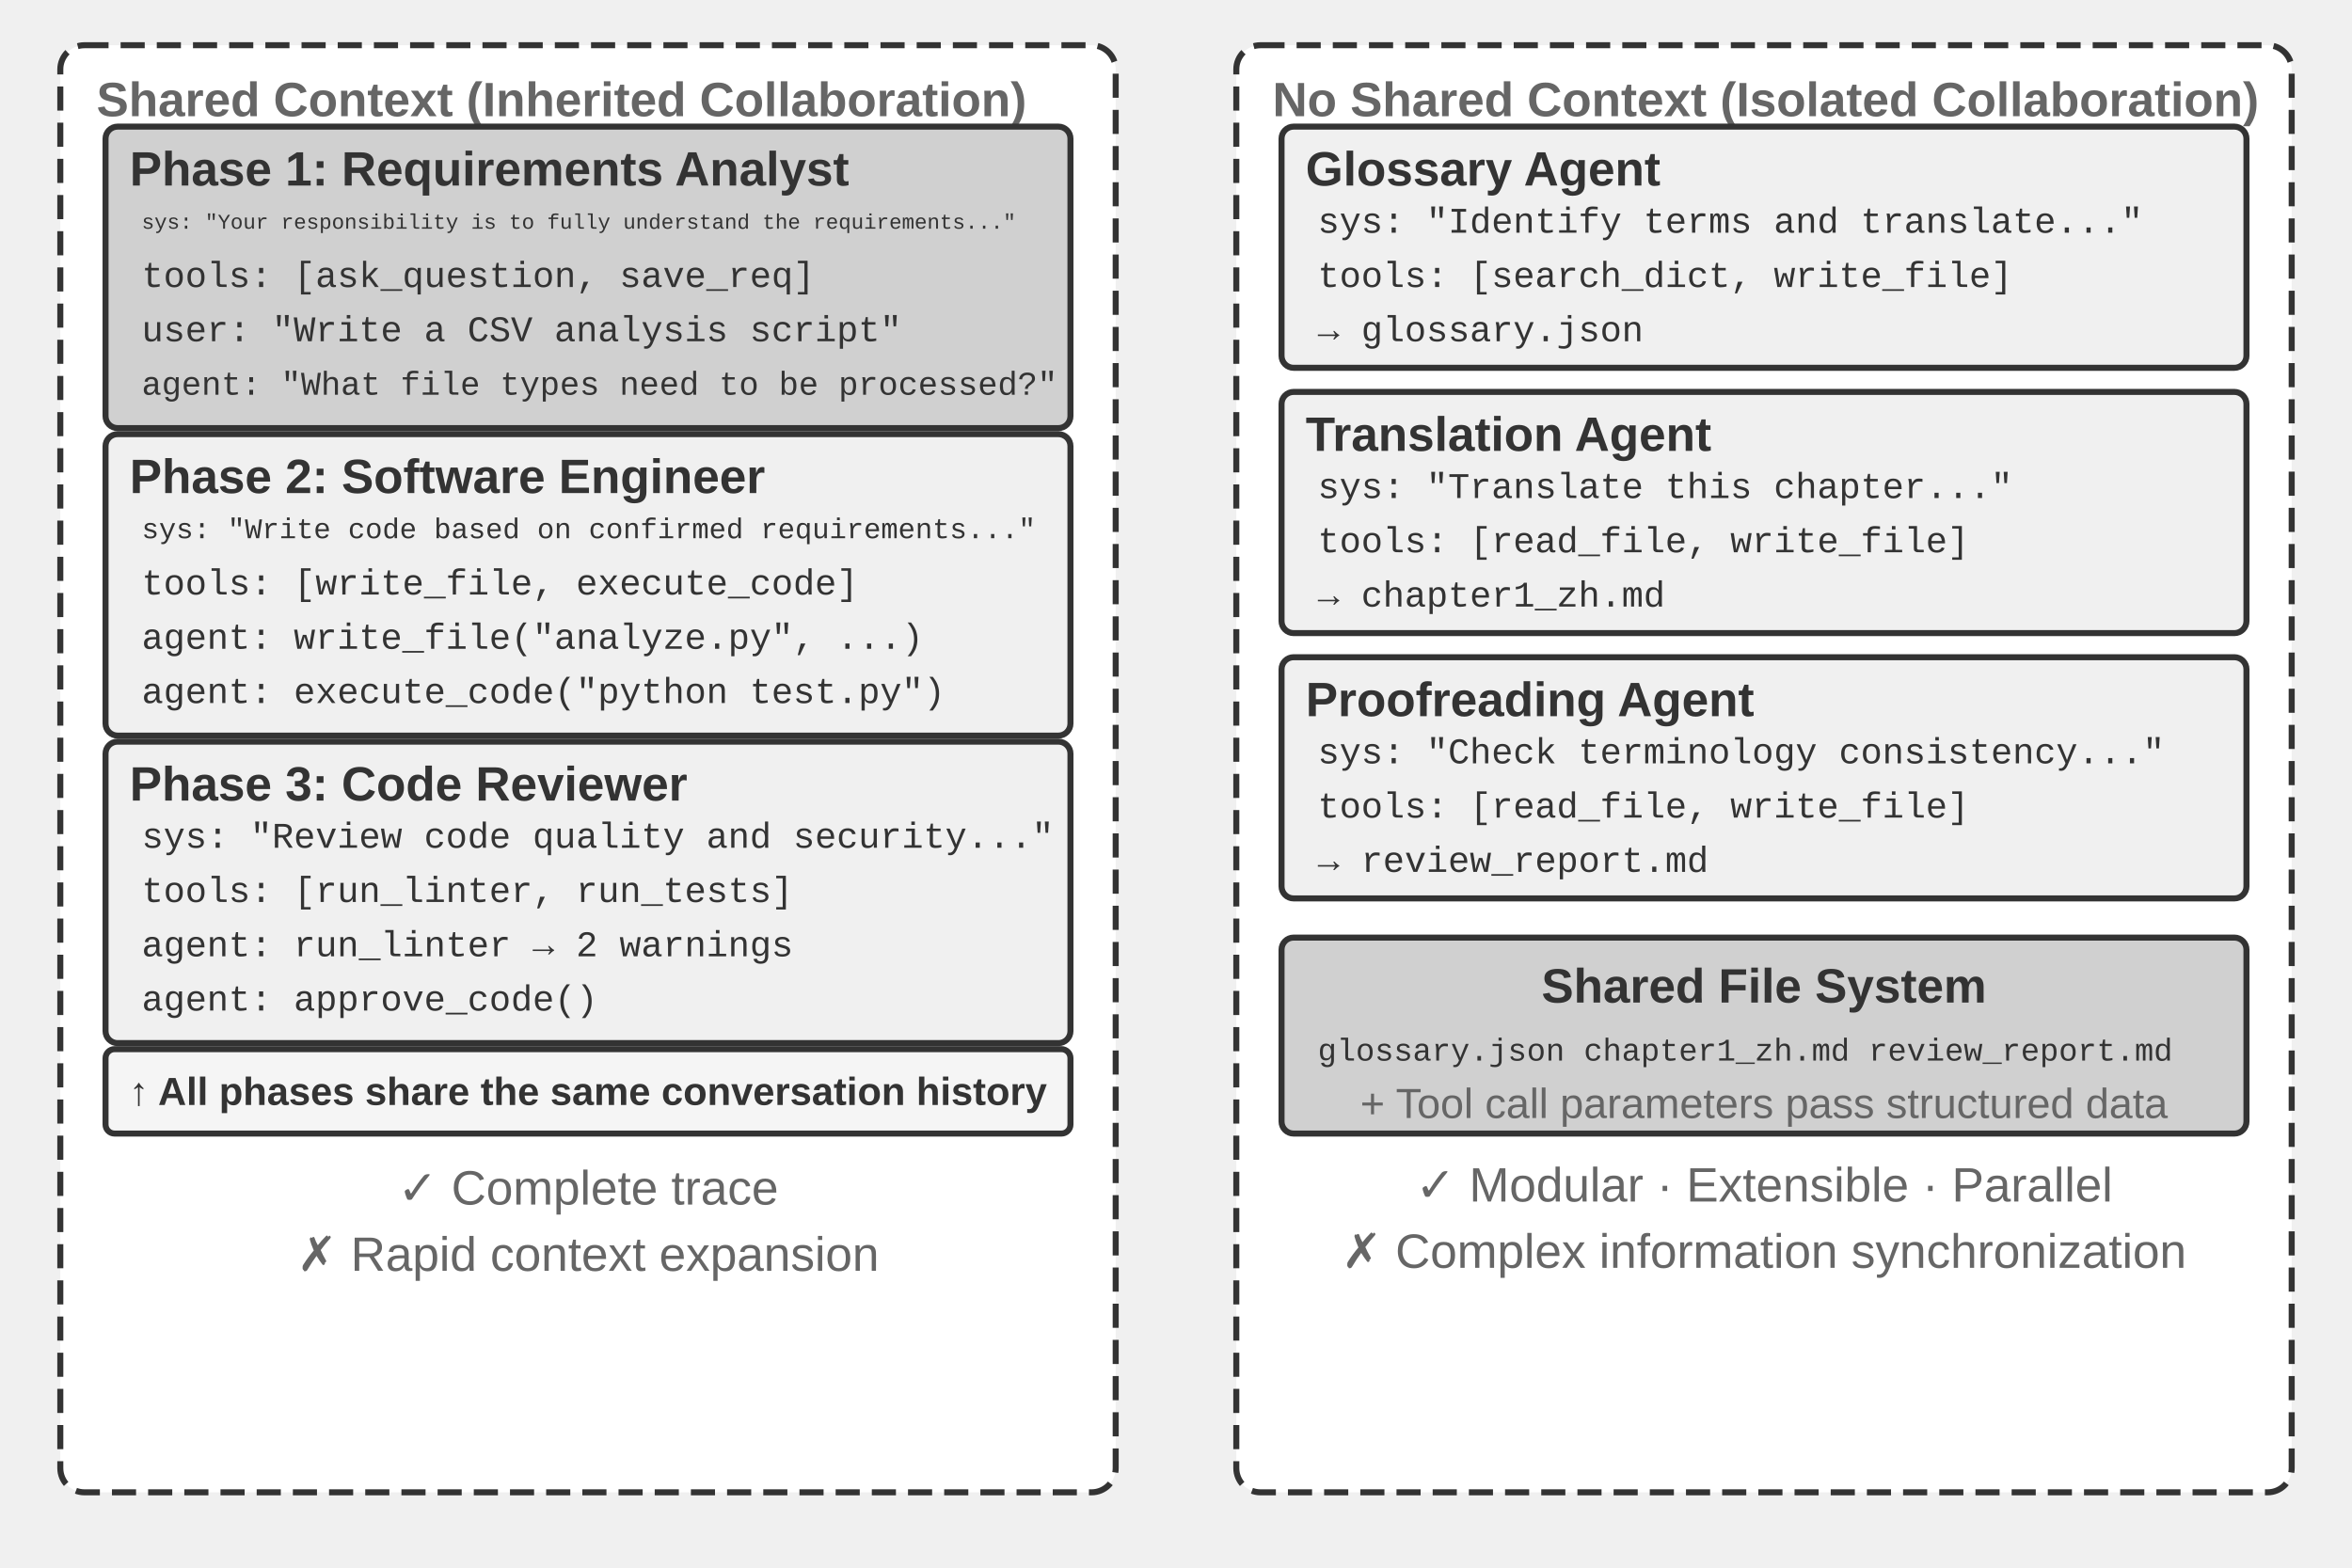
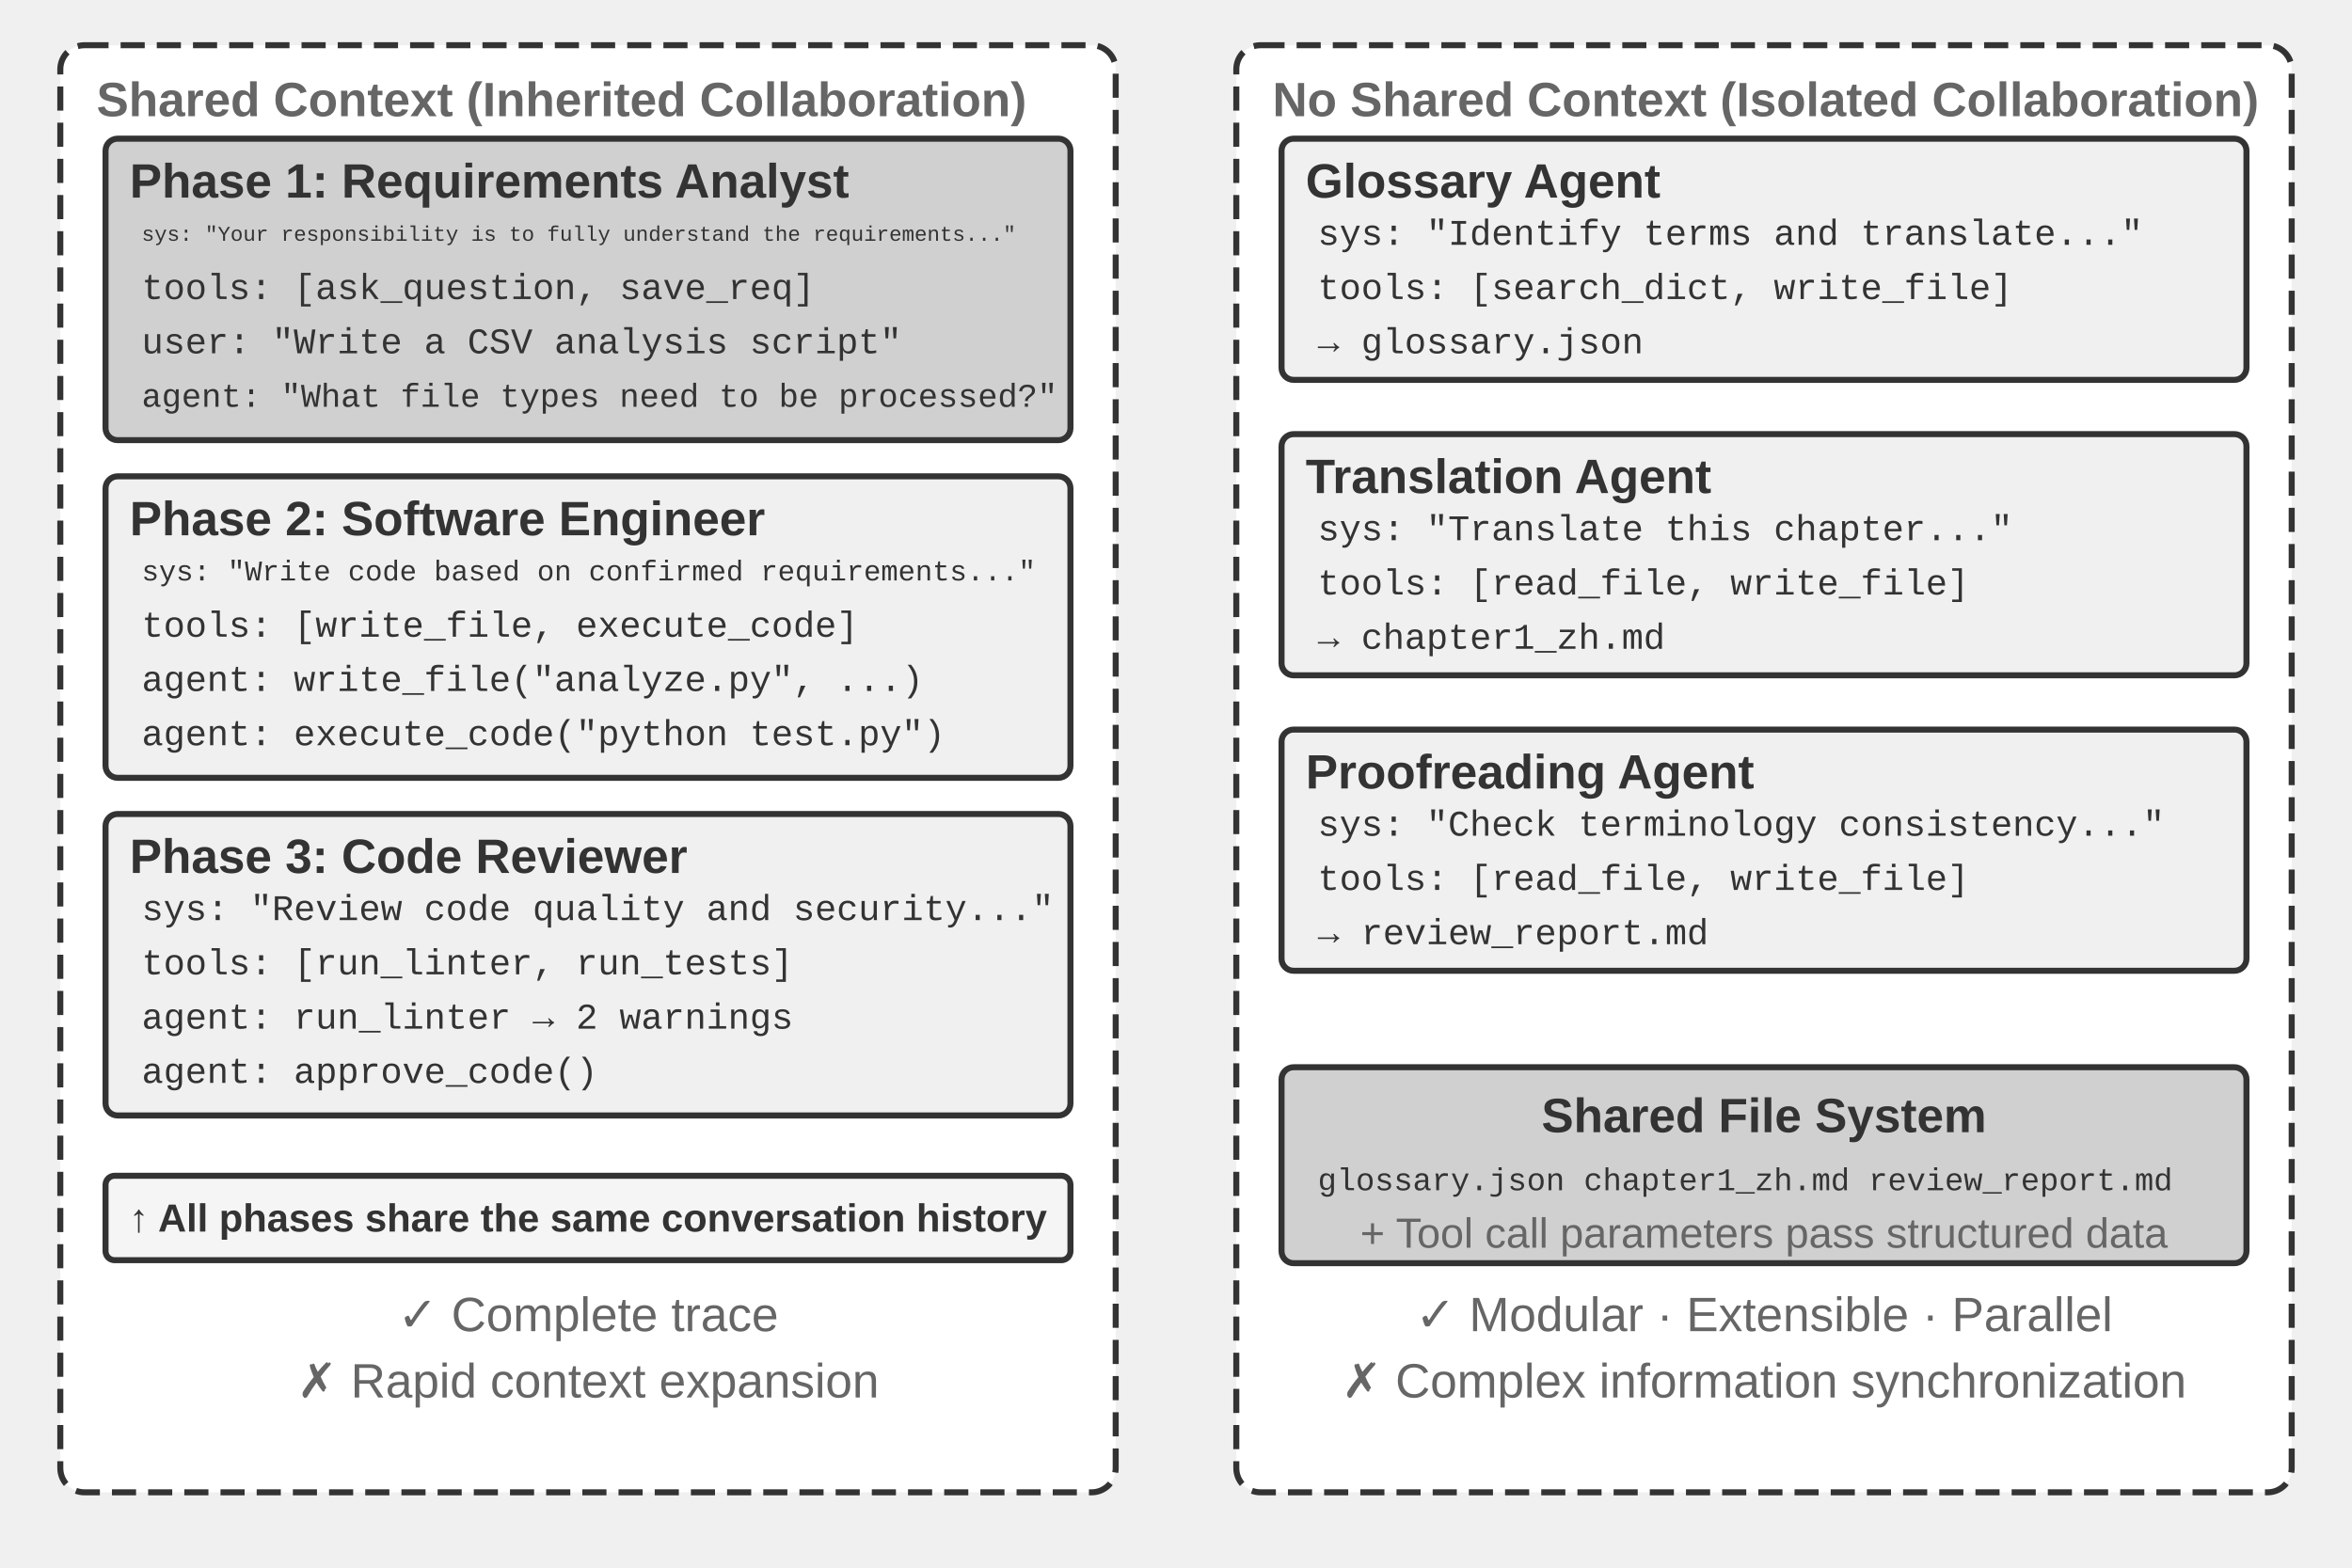
<svg xmlns="http://www.w3.org/2000/svg" viewBox="0 40 780 520" width="780" height="520" style="background:#ffffff">
  <defs>
    <marker id="ah" markerWidth="12" markerHeight="8" refX="12" refY="4" orient="auto">
      <polygon points="0 0, 12 4, 0 8" fill="#333333" />
    </marker>
    <marker id="ah-light" markerWidth="12" markerHeight="8" refX="12" refY="4" orient="auto">
      <polygon points="0 0, 12 4, 0 8" fill="#999999" />
    </marker>
  </defs>
  <rect x="20" y="55" width="350" height="480" rx="8" fill="#ffffff" stroke="#333333" stroke-width="2" stroke-dasharray="8,4" />
  <text x="32" y="73" font-family="Arial, 'Helvetica Neue', Helvetica, 'PingFang SC', 'Microsoft YaHei', sans-serif" font-size="16" fill="#666666" text-anchor="start" dominant-baseline="central" font-weight="bold">Shared Context (Inherited Collaboration)</text>
-   <rect x="35" y="82" width="320" height="100" rx="4" fill="#d0d0d0" stroke="#333333" stroke-width="2" />
-   <text x="43" y="96" font-family="Arial, 'Helvetica Neue', Helvetica, 'PingFang SC', 'Microsoft YaHei', sans-serif" font-size="16" fill="#333333" text-anchor="start" dominant-baseline="central" font-weight="bold">Phase 1: Requirements Analyst</text>
-   <text x="47" y="114" font-family="'Courier New', Courier, monospace" font-size="7" fill="#333333" text-anchor="start" dominant-baseline="central">sys: "Your responsibility is to fully understand the requirements..."</text>
-   <text x="47" y="132" font-family="'Courier New', Courier, monospace" font-size="12" fill="#333333" text-anchor="start" dominant-baseline="central">tools: [ask_question, save_req]</text>
-   <text x="47" y="150" font-family="'Courier New', Courier, monospace" font-size="12" fill="#333333" text-anchor="start" dominant-baseline="central">user: "Write a CSV analysis script"</text>
-   <text x="47" y="168" font-family="'Courier New', Courier, monospace" font-size="11" fill="#333333" text-anchor="start" dominant-baseline="central">agent: "What file types need to be processed?"</text>
-   <rect x="35" y="184" width="320" height="100" rx="4" fill="#f0f0f0" stroke="#333333" stroke-width="2" />
-   <text x="43" y="198" font-family="Arial, 'Helvetica Neue', Helvetica, 'PingFang SC', 'Microsoft YaHei', sans-serif" font-size="16" fill="#333333" text-anchor="start" dominant-baseline="central" font-weight="bold">Phase 2: Software Engineer</text>
-   <text x="47" y="216" font-family="'Courier New', Courier, monospace" font-size="9.5" fill="#333333" text-anchor="start" dominant-baseline="central">sys: "Write code based on confirmed requirements..."</text>
-   <text x="47" y="234" font-family="'Courier New', Courier, monospace" font-size="12" fill="#333333" text-anchor="start" dominant-baseline="central">tools: [write_file, execute_code]</text>
-   <text x="47" y="252" font-family="'Courier New', Courier, monospace" font-size="12" fill="#333333" text-anchor="start" dominant-baseline="central">agent: write_file("analyze.py", ...)</text>
-   <text x="47" y="270" font-family="'Courier New', Courier, monospace" font-size="12" fill="#333333" text-anchor="start" dominant-baseline="central">agent: execute_code("python test.py")</text>
-   <rect x="35" y="286" width="320" height="100" rx="4" fill="#f0f0f0" stroke="#333333" stroke-width="2" />
-   <text x="43" y="300" font-family="Arial, 'Helvetica Neue', Helvetica, 'PingFang SC', 'Microsoft YaHei', sans-serif" font-size="16" fill="#333333" text-anchor="start" dominant-baseline="central" font-weight="bold">Phase 3: Code Reviewer</text>
-   <text x="47" y="318" font-family="'Courier New', Courier, monospace" font-size="12" fill="#333333" text-anchor="start" dominant-baseline="central">sys: "Review code quality and security..."</text>
-   <text x="47" y="336" font-family="'Courier New', Courier, monospace" font-size="12" fill="#333333" text-anchor="start" dominant-baseline="central">tools: [run_linter, run_tests]</text>
-   <text x="47" y="354" font-family="'Courier New', Courier, monospace" font-size="12" fill="#333333" text-anchor="start" dominant-baseline="central">agent: run_linter → 2 warnings</text>
-   <text x="47" y="372" font-family="'Courier New', Courier, monospace" font-size="12" fill="#333333" text-anchor="start" dominant-baseline="central">agent: approve_code()</text>
-   <rect x="35" y="388" width="320" height="28" rx="3" fill="#f5f5f5" stroke="#333333" stroke-width="2" />
-   <text x="195" y="402" font-family="Arial, 'Helvetica Neue', Helvetica, 'PingFang SC', 'Microsoft YaHei', sans-serif" font-size="13" fill="#333333" text-anchor="middle" dominant-baseline="central" font-weight="bold">↑ All phases share the same conversation history</text>
-   <text x="195" y="434" font-family="Arial, 'Helvetica Neue', Helvetica, 'PingFang SC', 'Microsoft YaHei', sans-serif" font-size="16" fill="#666666" text-anchor="middle" dominant-baseline="central" font-weight="normal">✓ Complete trace</text>
-   <text x="195" y="456" font-family="Arial, 'Helvetica Neue', Helvetica, 'PingFang SC', 'Microsoft YaHei', sans-serif" font-size="16" fill="#666666" text-anchor="middle" dominant-baseline="central" font-weight="normal">✗ Rapid context expansion</text>
+   <g transform="translate(0 4)">
+     <rect x="35" y="82" width="320" height="100" rx="4" fill="#d0d0d0" stroke="#333333" stroke-width="2" />
+     <text x="43" y="96" font-family="Arial, 'Helvetica Neue', Helvetica, 'PingFang SC', 'Microsoft YaHei', sans-serif" font-size="16" fill="#333333" text-anchor="start" dominant-baseline="central" font-weight="bold">Phase 1: Requirements Analyst</text>
+     <text x="47" y="114" font-family="'Courier New', Courier, monospace" font-size="7" fill="#333333" text-anchor="start" dominant-baseline="central">sys: "Your responsibility is to fully understand the requirements..."</text>
+     <text x="47" y="132" font-family="'Courier New', Courier, monospace" font-size="12" fill="#333333" text-anchor="start" dominant-baseline="central">tools: [ask_question, save_req]</text>
+     <text x="47" y="150" font-family="'Courier New', Courier, monospace" font-size="12" fill="#333333" text-anchor="start" dominant-baseline="central">user: "Write a CSV analysis script"</text>
+     <text x="47" y="168" font-family="'Courier New', Courier, monospace" font-size="11" fill="#333333" text-anchor="start" dominant-baseline="central">agent: "What file types need to be processed?"</text>
+     <g transform="translate(0 10)">
+       <rect x="35" y="184" width="320" height="100" rx="4" fill="#f0f0f0" stroke="#333333" stroke-width="2" />
+       <text x="43" y="198" font-family="Arial, 'Helvetica Neue', Helvetica, 'PingFang SC', 'Microsoft YaHei', sans-serif" font-size="16" fill="#333333" text-anchor="start" dominant-baseline="central" font-weight="bold">Phase 2: Software Engineer</text>
+       <text x="47" y="216" font-family="'Courier New', Courier, monospace" font-size="9.5" fill="#333333" text-anchor="start" dominant-baseline="central">sys: "Write code based on confirmed requirements..."</text>
+       <text x="47" y="234" font-family="'Courier New', Courier, monospace" font-size="12" fill="#333333" text-anchor="start" dominant-baseline="central">tools: [write_file, execute_code]</text>
+       <text x="47" y="252" font-family="'Courier New', Courier, monospace" font-size="12" fill="#333333" text-anchor="start" dominant-baseline="central">agent: write_file("analyze.py", ...)</text>
+       <text x="47" y="270" font-family="'Courier New', Courier, monospace" font-size="12" fill="#333333" text-anchor="start" dominant-baseline="central">agent: execute_code("python test.py")</text>
+     </g>
+     <g transform="translate(0 20)">
+       <rect x="35" y="286" width="320" height="100" rx="4" fill="#f0f0f0" stroke="#333333" stroke-width="2" />
+       <text x="43" y="300" font-family="Arial, 'Helvetica Neue', Helvetica, 'PingFang SC', 'Microsoft YaHei', sans-serif" font-size="16" fill="#333333" text-anchor="start" dominant-baseline="central" font-weight="bold">Phase 3: Code Reviewer</text>
+       <text x="47" y="318" font-family="'Courier New', Courier, monospace" font-size="12" fill="#333333" text-anchor="start" dominant-baseline="central">sys: "Review code quality and security..."</text>
+       <text x="47" y="336" font-family="'Courier New', Courier, monospace" font-size="12" fill="#333333" text-anchor="start" dominant-baseline="central">tools: [run_linter, run_tests]</text>
+       <text x="47" y="354" font-family="'Courier New', Courier, monospace" font-size="12" fill="#333333" text-anchor="start" dominant-baseline="central">agent: run_linter → 2 warnings</text>
+       <text x="47" y="372" font-family="'Courier New', Courier, monospace" font-size="12" fill="#333333" text-anchor="start" dominant-baseline="central">agent: approve_code()</text>
+     </g>
+     <g transform="translate(0 38)">
+       <rect x="35" y="388" width="320" height="28" rx="3" fill="#f5f5f5" stroke="#333333" stroke-width="2" />
+       <text x="195" y="402" font-family="Arial, 'Helvetica Neue', Helvetica, 'PingFang SC', 'Microsoft YaHei', sans-serif" font-size="13" fill="#333333" text-anchor="middle" dominant-baseline="central" font-weight="bold">↑ All phases share the same conversation history</text>
+       <text x="195" y="434" font-family="Arial, 'Helvetica Neue', Helvetica, 'PingFang SC', 'Microsoft YaHei', sans-serif" font-size="16" fill="#666666" text-anchor="middle" dominant-baseline="central" font-weight="normal">✓ Complete trace</text>
+       <text x="195" y="456" font-family="Arial, 'Helvetica Neue', Helvetica, 'PingFang SC', 'Microsoft YaHei', sans-serif" font-size="16" fill="#666666" text-anchor="middle" dominant-baseline="central" font-weight="normal">✗ Rapid context expansion</text>
+     </g>
+   </g>
  <rect x="410" y="55" width="350" height="480" rx="8" fill="#ffffff" stroke="#333333" stroke-width="2" stroke-dasharray="8,4" />
  <text x="422" y="73" font-family="Arial, 'Helvetica Neue', Helvetica, 'PingFang SC', 'Microsoft YaHei', sans-serif" font-size="16" fill="#666666" text-anchor="start" dominant-baseline="central" font-weight="bold">No Shared Context (Isolated Collaboration)</text>
-   <rect x="425" y="82" width="320" height="80" rx="4" fill="#f0f0f0" stroke="#333333" stroke-width="2" />
-   <text x="433" y="96" font-family="Arial, 'Helvetica Neue', Helvetica, 'PingFang SC', 'Microsoft YaHei', sans-serif" font-size="16" fill="#333333" text-anchor="start" dominant-baseline="central" font-weight="bold">Glossary Agent</text>
-   <text x="437" y="114" font-family="'Courier New', Courier, monospace" font-size="12" fill="#333333" text-anchor="start" dominant-baseline="central">sys: "Identify terms and translate..."</text>
-   <text x="437" y="132" font-family="'Courier New', Courier, monospace" font-size="12" fill="#333333" text-anchor="start" dominant-baseline="central">tools: [search_dict, write_file]</text>
-   <text x="437" y="150" font-family="'Courier New', Courier, monospace" font-size="12" fill="#333333" text-anchor="start" dominant-baseline="central">→ glossary.json</text>
-   <rect x="425" y="170" width="320" height="80" rx="4" fill="#f0f0f0" stroke="#333333" stroke-width="2" />
-   <text x="433" y="184" font-family="Arial, 'Helvetica Neue', Helvetica, 'PingFang SC', 'Microsoft YaHei', sans-serif" font-size="16" fill="#333333" text-anchor="start" dominant-baseline="central" font-weight="bold">Translation Agent</text>
-   <text x="437" y="202" font-family="'Courier New', Courier, monospace" font-size="12" fill="#333333" text-anchor="start" dominant-baseline="central">sys: "Translate this chapter..."</text>
-   <text x="437" y="220" font-family="'Courier New', Courier, monospace" font-size="12" fill="#333333" text-anchor="start" dominant-baseline="central">tools: [read_file, write_file]</text>
-   <text x="437" y="238" font-family="'Courier New', Courier, monospace" font-size="12" fill="#333333" text-anchor="start" dominant-baseline="central">→ chapter1_zh.md</text>
-   <rect x="425" y="258" width="320" height="80" rx="4" fill="#f0f0f0" stroke="#333333" stroke-width="2" />
-   <text x="433" y="272" font-family="Arial, 'Helvetica Neue', Helvetica, 'PingFang SC', 'Microsoft YaHei', sans-serif" font-size="16" fill="#333333" text-anchor="start" dominant-baseline="central" font-weight="bold">Proofreading Agent</text>
-   <text x="437" y="290" font-family="'Courier New', Courier, monospace" font-size="12" fill="#333333" text-anchor="start" dominant-baseline="central">sys: "Check terminology consistency..."</text>
-   <text x="437" y="308" font-family="'Courier New', Courier, monospace" font-size="12" fill="#333333" text-anchor="start" dominant-baseline="central">tools: [read_file, write_file]</text>
-   <text x="437" y="326" font-family="'Courier New', Courier, monospace" font-size="12" fill="#333333" text-anchor="start" dominant-baseline="central">→ review_report.md</text>
-   <rect x="425" y="351" width="320" height="65" rx="4" fill="#d0d0d0" stroke="#333333" stroke-width="2" />
-   <text x="585" y="367" font-family="Arial, 'Helvetica Neue', Helvetica, 'PingFang SC', 'Microsoft YaHei', sans-serif" font-size="16" fill="#333333" text-anchor="middle" dominant-baseline="central" font-weight="bold">Shared File System</text>
-   <text x="437" y="389" font-family="'Courier New', Courier, monospace" font-size="10.5" fill="#333333" text-anchor="start" dominant-baseline="central">glossary.json  chapter1_zh.md  review_report.md</text>
-   <text x="585" y="406" font-family="Arial, 'Helvetica Neue', Helvetica, 'PingFang SC', 'Microsoft YaHei', sans-serif" font-size="14" fill="#666666" text-anchor="middle" dominant-baseline="central" font-weight="normal">+ Tool call parameters pass structured data</text>
-   <text x="585" y="433" font-family="Arial, 'Helvetica Neue', Helvetica, 'PingFang SC', 'Microsoft YaHei', sans-serif" font-size="16" fill="#666666" text-anchor="middle" dominant-baseline="central" font-weight="normal">✓ Modular · Extensible · Parallel</text>
-   <text x="585" y="455" font-family="Arial, 'Helvetica Neue', Helvetica, 'PingFang SC', 'Microsoft YaHei', sans-serif" font-size="16" fill="#666666" text-anchor="middle" dominant-baseline="central" font-weight="normal">✗ Complex information synchronization</text>
+   <g transform="translate(0 4)">
+     <rect x="425" y="82" width="320" height="80" rx="4" fill="#f0f0f0" stroke="#333333" stroke-width="2" />
+     <text x="433" y="96" font-family="Arial, 'Helvetica Neue', Helvetica, 'PingFang SC', 'Microsoft YaHei', sans-serif" font-size="16" fill="#333333" text-anchor="start" dominant-baseline="central" font-weight="bold">Glossary Agent</text>
+     <text x="437" y="114" font-family="'Courier New', Courier, monospace" font-size="12" fill="#333333" text-anchor="start" dominant-baseline="central">sys: "Identify terms and translate..."</text>
+     <text x="437" y="132" font-family="'Courier New', Courier, monospace" font-size="12" fill="#333333" text-anchor="start" dominant-baseline="central">tools: [search_dict, write_file]</text>
+     <text x="437" y="150" font-family="'Courier New', Courier, monospace" font-size="12" fill="#333333" text-anchor="start" dominant-baseline="central">→ glossary.json</text>
+     <g transform="translate(0 10)">
+       <rect x="425" y="170" width="320" height="80" rx="4" fill="#f0f0f0" stroke="#333333" stroke-width="2" />
+       <text x="433" y="184" font-family="Arial, 'Helvetica Neue', Helvetica, 'PingFang SC', 'Microsoft YaHei', sans-serif" font-size="16" fill="#333333" text-anchor="start" dominant-baseline="central" font-weight="bold">Translation Agent</text>
+       <text x="437" y="202" font-family="'Courier New', Courier, monospace" font-size="12" fill="#333333" text-anchor="start" dominant-baseline="central">sys: "Translate this chapter..."</text>
+       <text x="437" y="220" font-family="'Courier New', Courier, monospace" font-size="12" fill="#333333" text-anchor="start" dominant-baseline="central">tools: [read_file, write_file]</text>
+       <text x="437" y="238" font-family="'Courier New', Courier, monospace" font-size="12" fill="#333333" text-anchor="start" dominant-baseline="central">→ chapter1_zh.md</text>
+     </g>
+     <g transform="translate(0 20)">
+       <rect x="425" y="258" width="320" height="80" rx="4" fill="#f0f0f0" stroke="#333333" stroke-width="2" />
+       <text x="433" y="272" font-family="Arial, 'Helvetica Neue', Helvetica, 'PingFang SC', 'Microsoft YaHei', sans-serif" font-size="16" fill="#333333" text-anchor="start" dominant-baseline="central" font-weight="bold">Proofreading Agent</text>
+       <text x="437" y="290" font-family="'Courier New', Courier, monospace" font-size="12" fill="#333333" text-anchor="start" dominant-baseline="central">sys: "Check terminology consistency..."</text>
+       <text x="437" y="308" font-family="'Courier New', Courier, monospace" font-size="12" fill="#333333" text-anchor="start" dominant-baseline="central">tools: [read_file, write_file]</text>
+       <text x="437" y="326" font-family="'Courier New', Courier, monospace" font-size="12" fill="#333333" text-anchor="start" dominant-baseline="central">→ review_report.md</text>
+     </g>
+     <g transform="translate(0 39)">
+       <rect x="425" y="351" width="320" height="65" rx="4" fill="#d0d0d0" stroke="#333333" stroke-width="2" />
+       <text x="585" y="367" font-family="Arial, 'Helvetica Neue', Helvetica, 'PingFang SC', 'Microsoft YaHei', sans-serif" font-size="16" fill="#333333" text-anchor="middle" dominant-baseline="central" font-weight="bold">Shared File System</text>
+       <text x="437" y="389" font-family="'Courier New', Courier, monospace" font-size="10.5" fill="#333333" text-anchor="start" dominant-baseline="central">glossary.json  chapter1_zh.md  review_report.md</text>
+       <text x="585" y="406" font-family="Arial, 'Helvetica Neue', Helvetica, 'PingFang SC', 'Microsoft YaHei', sans-serif" font-size="14" fill="#666666" text-anchor="middle" dominant-baseline="central" font-weight="normal">+ Tool call parameters pass structured data</text>
+       <text x="585" y="433" font-family="Arial, 'Helvetica Neue', Helvetica, 'PingFang SC', 'Microsoft YaHei', sans-serif" font-size="16" fill="#666666" text-anchor="middle" dominant-baseline="central" font-weight="normal">✓ Modular · Extensible · Parallel</text>
+       <text x="585" y="455" font-family="Arial, 'Helvetica Neue', Helvetica, 'PingFang SC', 'Microsoft YaHei', sans-serif" font-size="16" fill="#666666" text-anchor="middle" dominant-baseline="central" font-weight="normal">✗ Complex information synchronization</text>
+     </g>
+   </g>
</svg>
